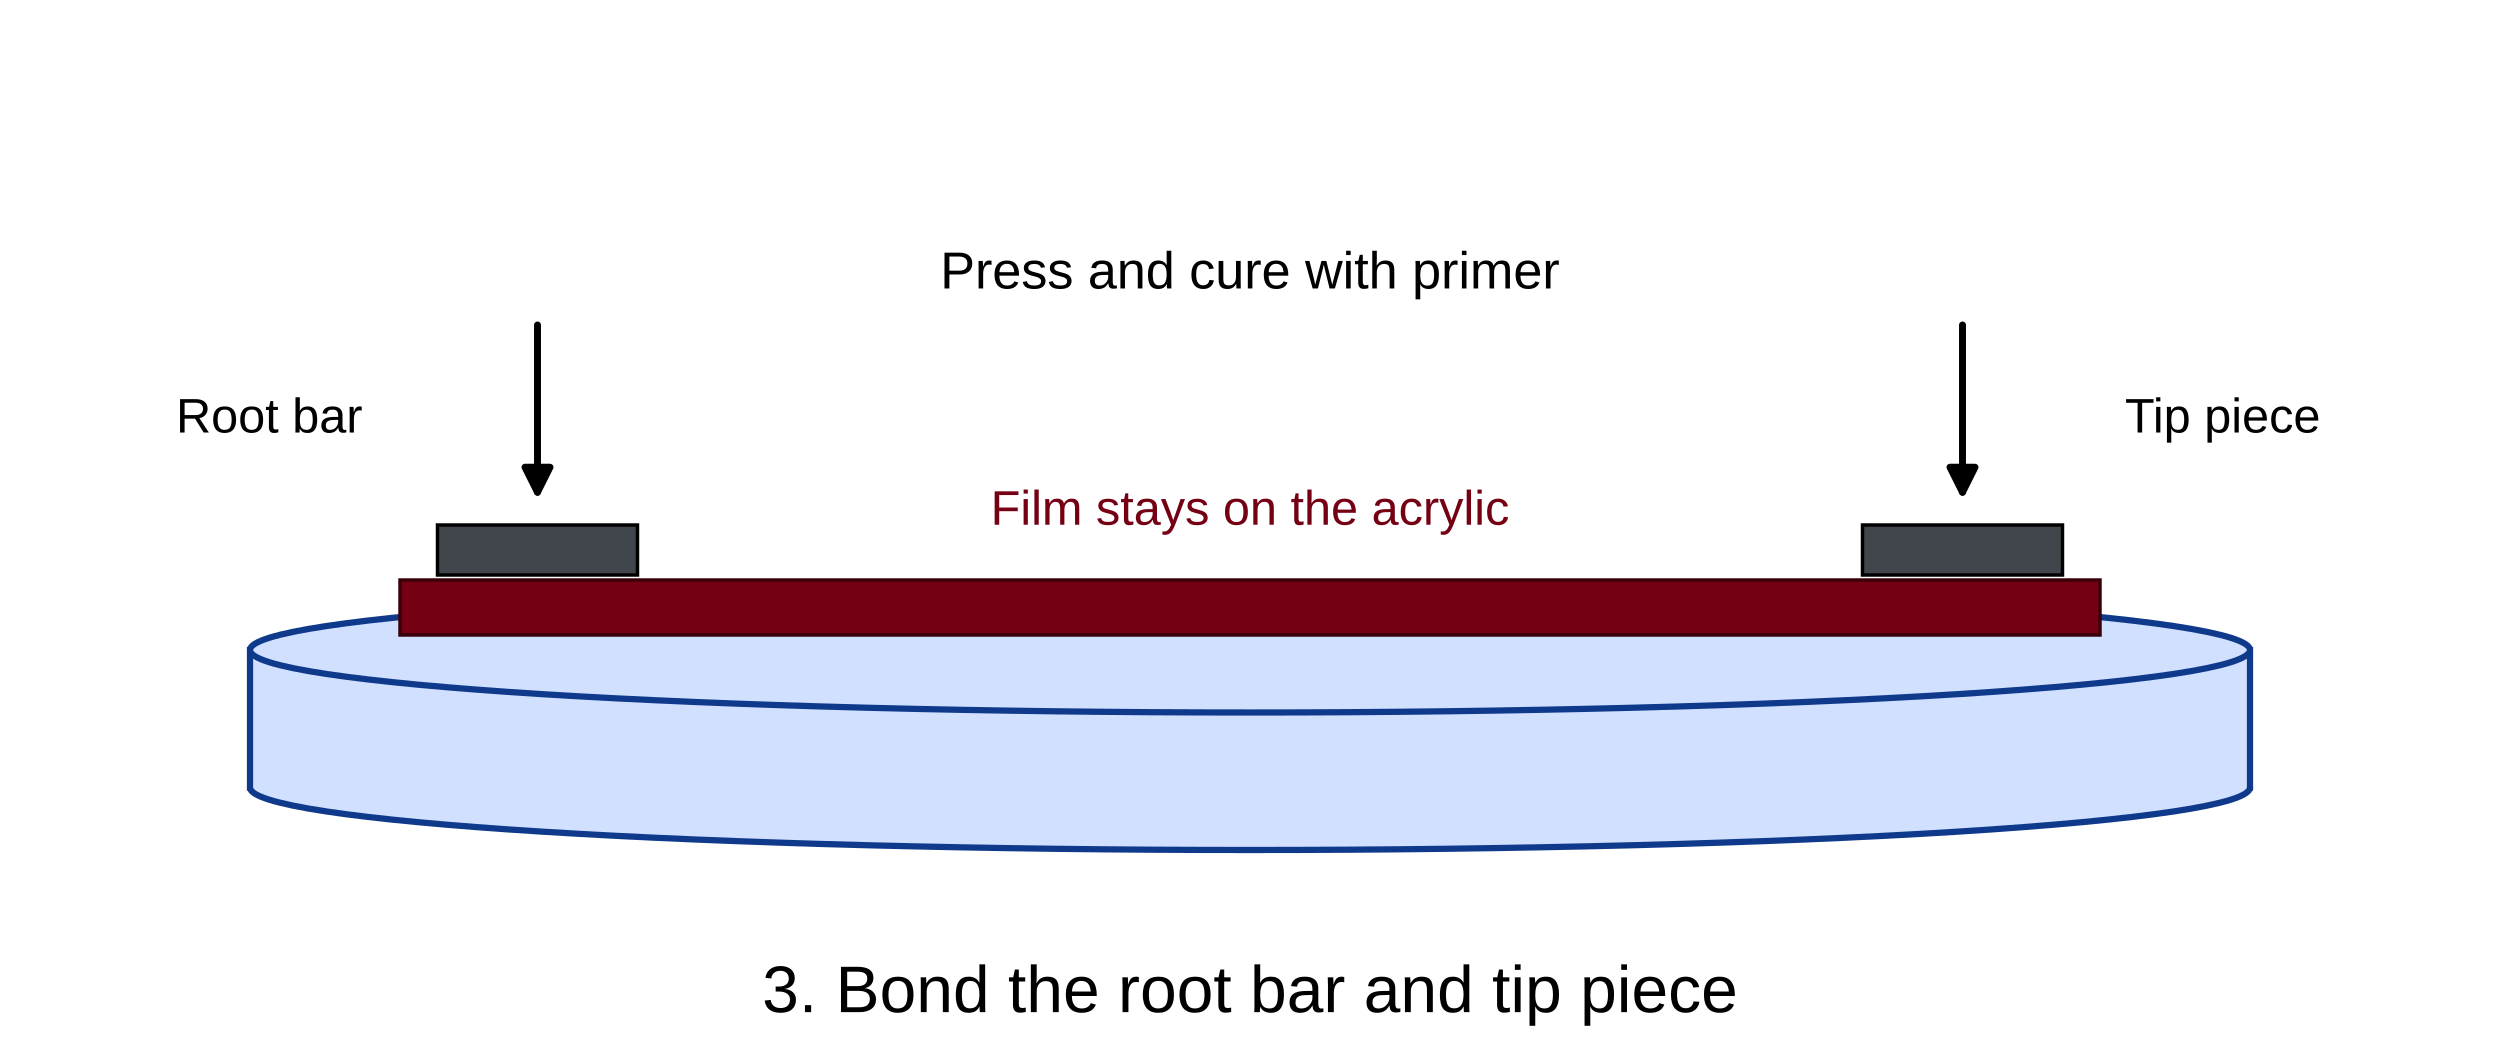
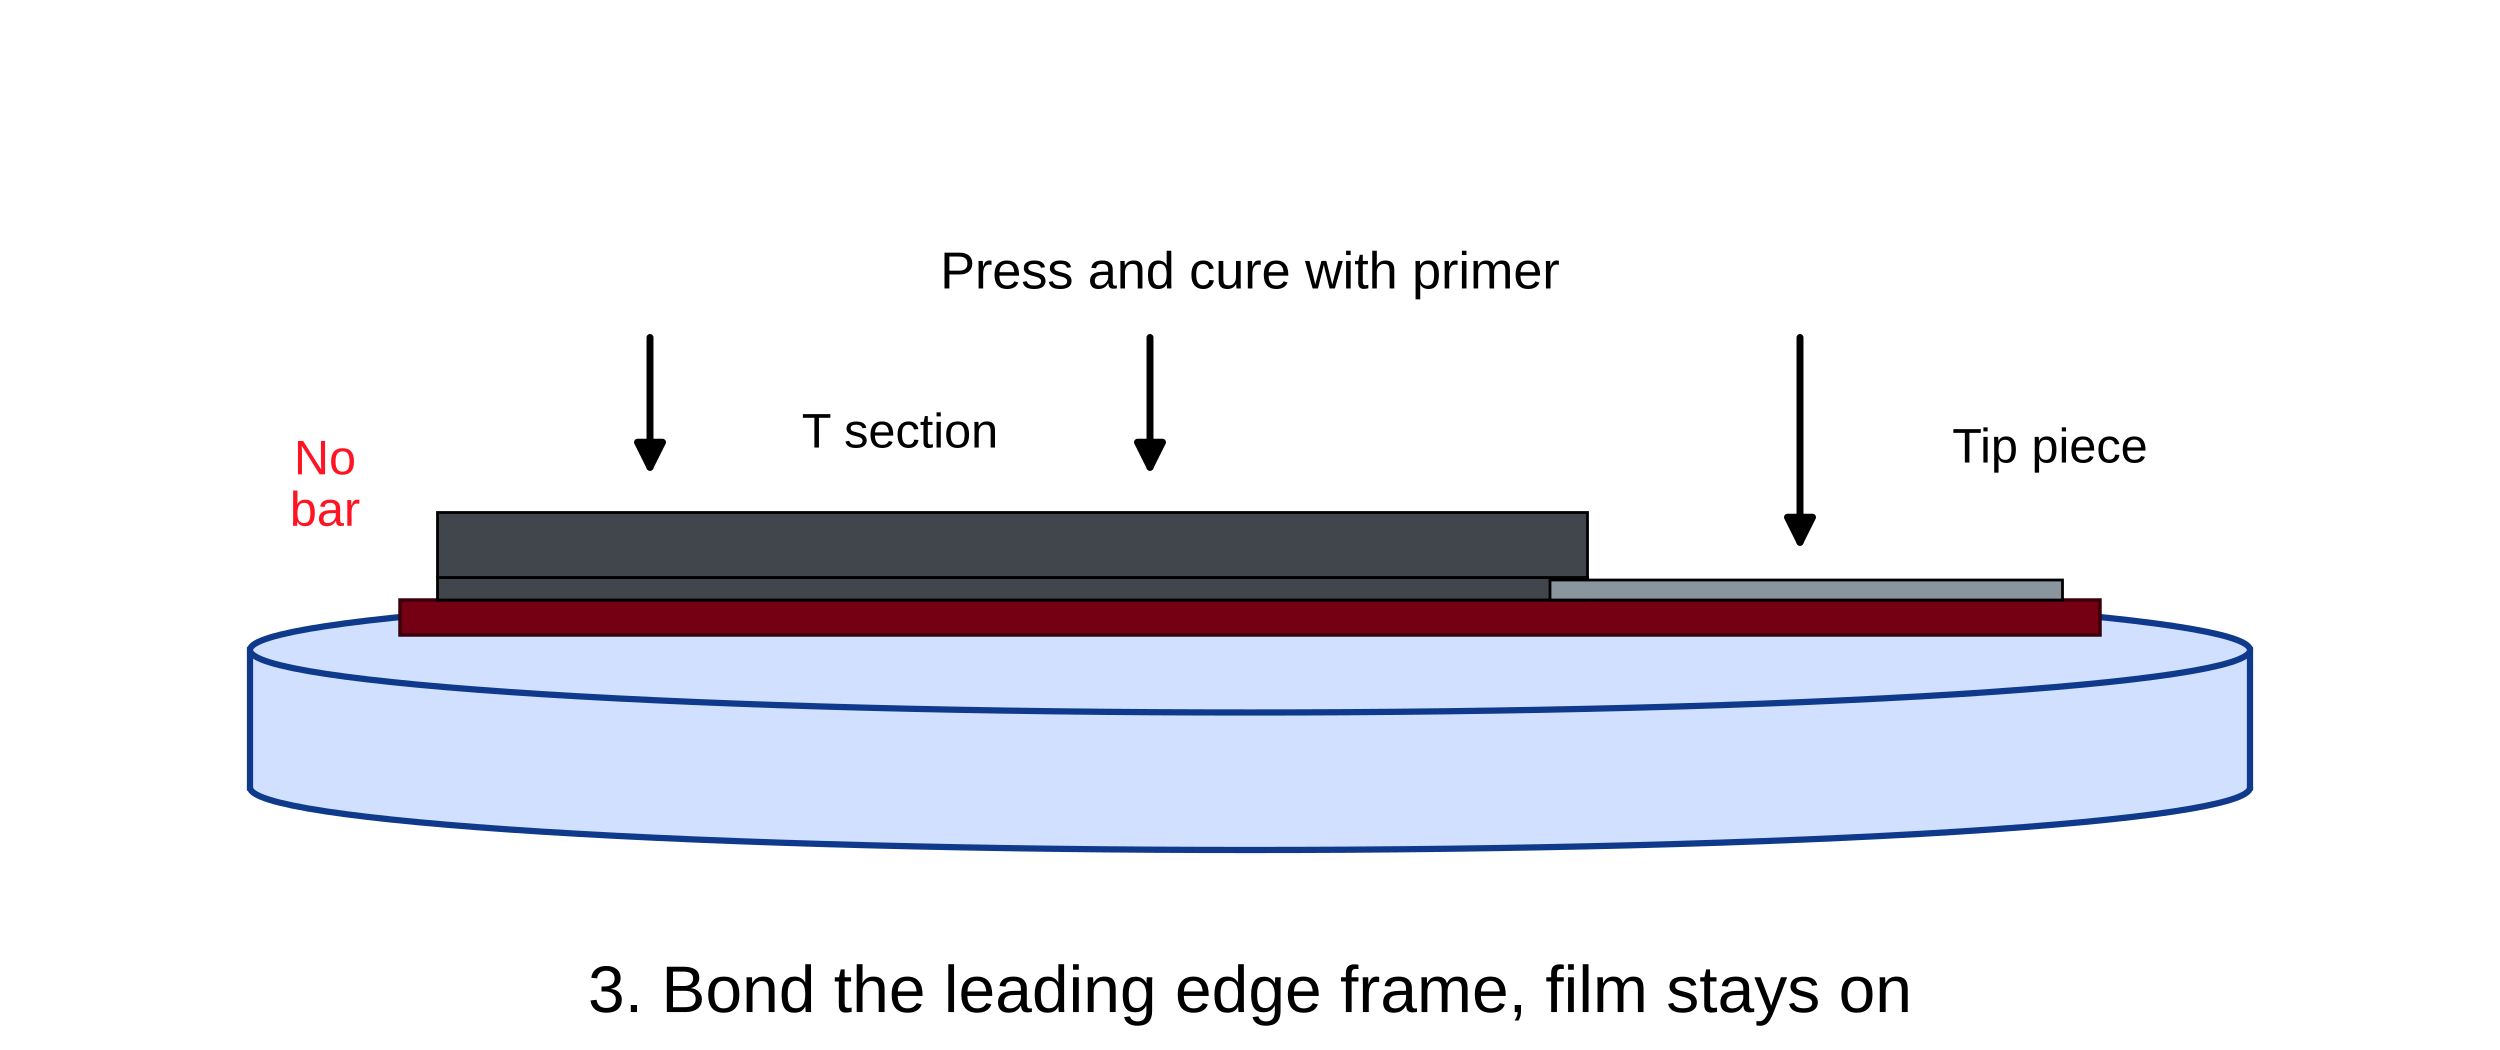
<svg xmlns="http://www.w3.org/2000/svg" width="360pt" height="151.2pt" viewBox="0 0 360 151.2" version="1.1">
  <defs>
    <style type="text/css">*{stroke-linejoin: round; stroke-linecap: butt}</style>
  </defs>
  <g id="figure_1">
    <g id="patch_1">
      <path d="M 0 151.2  L 360 151.2  L 360 0  L 0 0  z " style="fill: #ffffff" />
    </g>
    <g id="axes_1">
      <g id="patch_2">
-         <path d="M 36 113.4  L 324 113.4  L 324 93.6  L 36 93.6  z " clip-path="url(#p8e35666cca)" style="fill: #d1e0ff" />
+         <path d="M 36 113.4  L 324 113.4  L 324 93.6  L 36 93.6  z " clip-path="url(#peb528e8194)" style="fill: #d1e0ff" />
      </g>
      <g id="patch_3">
-         <path d="M 180 122.4  C 218.189 122.4 254.82 121.452 281.823 119.764  C 308.827 118.076 324 115.787 324 113.4  C 324 111.013 308.827 108.724 281.823 107.036  C 254.82 105.348 218.189 104.4 180 104.4  C 141.811 104.4 105.18 105.348 78.177 107.036  C 51.173 108.724 36 111.013 36 113.4  C 36 115.787 51.173 118.076 78.177 119.764  C 105.18 121.452 141.811 122.4 180 122.4  z " clip-path="url(#p8e35666cca)" style="fill: #d1e0ff; stroke: #0f3a8c; stroke-width: 0.9; stroke-linejoin: miter" />
+         <path d="M 180 122.4  C 218.189 122.4 254.82 121.452 281.823 119.764  C 308.827 118.076 324 115.787 324 113.4  C 324 111.013 308.827 108.724 281.823 107.036  C 254.82 105.348 218.189 104.4 180 104.4  C 141.811 104.4 105.18 105.348 78.177 107.036  C 51.173 108.724 36 111.013 36 113.4  C 36 115.787 51.173 118.076 78.177 119.764  C 105.18 121.452 141.811 122.4 180 122.4  z " clip-path="url(#peb528e8194)" style="fill: #d1e0ff; stroke: #0f3a8c; stroke-width: 0.9; stroke-linejoin: miter" />
      </g>
      <g id="patch_4">
-         <path d="M 36 113.4  L 324 113.4  L 324 93.6  L 36 93.6  z " clip-path="url(#p8e35666cca)" style="fill: #d1e0ff" />
+         <path d="M 36 113.4  L 324 113.4  L 324 93.6  L 36 93.6  z " clip-path="url(#peb528e8194)" style="fill: #d1e0ff" />
      </g>
      <g id="line2d_1">
-         <path d="M 36 93.6  L 36 113.4  " clip-path="url(#p8e35666cca)" style="fill: none; stroke: #0f3a8c; stroke-width: 0.9; stroke-linecap: square" />
+         <path d="M 36 93.6  L 36 113.4  " clip-path="url(#peb528e8194)" style="fill: none; stroke: #0f3a8c; stroke-width: 0.9; stroke-linecap: square" />
      </g>
      <g id="line2d_2">
-         <path d="M 324 93.6  L 324 113.4  " clip-path="url(#p8e35666cca)" style="fill: none; stroke: #0f3a8c; stroke-width: 0.9; stroke-linecap: square" />
+         <path d="M 324 93.6  L 324 113.4  " clip-path="url(#peb528e8194)" style="fill: none; stroke: #0f3a8c; stroke-width: 0.9; stroke-linecap: square" />
      </g>
      <g id="patch_5">
-         <path d="M 180 102.6  C 218.189 102.6 254.82 101.652 281.823 99.964  C 308.827 98.276 324 95.987 324 93.6  C 324 91.213 308.827 88.924 281.823 87.236  C 254.82 85.548 218.189 84.6 180 84.6  C 141.811 84.6 105.18 85.548 78.177 87.236  C 51.173 88.924 36 91.213 36 93.6  C 36 95.987 51.173 98.276 78.177 99.964  C 105.18 101.652 141.811 102.6 180 102.6  z " clip-path="url(#p8e35666cca)" style="fill: #d1e0ff; stroke: #0f3a8c; stroke-width: 0.9; stroke-linejoin: miter" />
+         <path d="M 180 102.6  C 218.189 102.6 254.82 101.652 281.823 99.964  C 308.827 98.276 324 95.987 324 93.6  C 324 91.213 308.827 88.924 281.823 87.236  C 254.82 85.548 218.189 84.6 180 84.6  C 141.811 84.6 105.18 85.548 78.177 87.236  C 51.173 88.924 36 91.213 36 93.6  C 36 95.987 51.173 98.276 78.177 99.964  C 105.18 101.652 141.811 102.6 180 102.6  z " clip-path="url(#peb528e8194)" style="fill: #d1e0ff; stroke: #0f3a8c; stroke-width: 0.9; stroke-linejoin: miter" />
      </g>
      <g id="patch_6">
-         <path d="M 57.6 91.44  L 302.4 91.44  L 302.4 83.52  L 57.6 83.52  z " clip-path="url(#p8e35666cca)" style="fill: #750014; stroke: #3a000a; stroke-width: 0.5; stroke-linejoin: miter" />
+         <path d="M 57.6 91.44  L 302.4 91.44  L 302.4 86.4  L 57.6 86.4  z " clip-path="url(#peb528e8194)" style="fill: #750014; stroke: #3a000a; stroke-width: 0.5; stroke-linejoin: miter" />
      </g>
      <g id="patch_7">
-         <path d="M 63 82.8  L 91.8 82.8  L 91.8 75.6  L 63 75.6  z " clip-path="url(#p8e35666cca)" style="fill: #40464c; stroke: #000000; stroke-width: 0.5; stroke-linejoin: miter" />
+         <path d="M 63 86.4  L 228.6 86.4  L 228.6 83.16  L 63 83.16  z " clip-path="url(#peb528e8194)" style="fill: #40464c; stroke: #000000; stroke-width: 0.4; stroke-linejoin: miter" />
      </g>
      <g id="patch_8">
-         <path d="M 268.2 82.8  L 297 82.8  L 297 75.6  L 268.2 75.6  z " clip-path="url(#p8e35666cca)" style="fill: #40464c; stroke: #000000; stroke-width: 0.5; stroke-linejoin: miter" />
+         <path d="M 63 83.16  L 228.6 83.16  L 228.6 73.8  L 63 73.8  z " clip-path="url(#peb528e8194)" style="fill: #40464c; stroke: #000000; stroke-width: 0.4; stroke-linejoin: miter" />
      </g>
      <g id="patch_9">
-         <path d="M 77.4 46.8  Q 77.4 59.4 77.4 70.882  " clip-path="url(#p8e35666cca)" style="fill: none; stroke: #000000; stroke-linecap: round" />
-         <path d="M 79.2 67.282  L 77.4 70.882  L 75.6 67.282  z " clip-path="url(#p8e35666cca)" style="stroke: #000000; stroke-linecap: round" />
+         <path d="M 223.2 86.4  L 297 86.4  L 297 83.52  L 223.2 83.52  z " clip-path="url(#peb528e8194)" style="fill: #8b959e; stroke: #000000; stroke-width: 0.4; stroke-linejoin: miter" />
      </g>
      <g id="patch_10">
-         <path d="M 282.6 46.8  Q 282.6 59.4 282.6 70.882  " clip-path="url(#p8e35666cca)" style="fill: none; stroke: #000000; stroke-linecap: round" />
-         <path d="M 284.4 67.282  L 282.6 70.882  L 280.8 67.282  z " clip-path="url(#p8e35666cca)" style="stroke: #000000; stroke-linecap: round" />
+         <path d="M 93.6 48.6  Q 93.6 58.5 93.6 67.282  " clip-path="url(#peb528e8194)" style="fill: none; stroke: #000000; stroke-linecap: round" />
+         <path d="M 95.4 63.682  L 93.6 67.282  L 91.8 63.682  z " clip-path="url(#peb528e8194)" style="stroke: #000000; stroke-linecap: round" />
+       </g>
+       <g id="patch_11">
+         <path d="M 165.6 48.6  Q 165.6 58.5 165.6 67.282  " clip-path="url(#peb528e8194)" style="fill: none; stroke: #000000; stroke-linecap: round" />
+         <path d="M 167.4 63.682  L 165.6 67.282  L 163.8 63.682  z " clip-path="url(#peb528e8194)" style="stroke: #000000; stroke-linecap: round" />
+       </g>
+       <g id="patch_12">
+         <path d="M 259.2 48.6  Q 259.2 63.9 259.2 78.082  " clip-path="url(#peb528e8194)" style="fill: none; stroke: #000000; stroke-linecap: round" />
+         <path d="M 261 74.482  L 259.2 78.082  L 257.4 74.482  z " clip-path="url(#peb528e8194)" style="stroke: #000000; stroke-linecap: round" />
      </g>
      <g id="text_1">
        <text style="font-size: 7.5px; font-family: 'Arial', 'DejaVu Sans'; text-anchor: middle" x="180" y="41.539" transform="rotate(-0 180 41.53887)">Press and cure with primer</text>
      </g>
      <g id="text_2">
-         <text style="font-size: 7px; font-family: 'Arial', 'DejaVu Sans'; text-anchor: end" x="52.2" y="62.29" transform="rotate(-0 52.2 62.28961)">Root bar</text>
+         <text style="font-size: 7px; font-family: 'Arial', 'DejaVu Sans'; text-anchor: middle" x="129.6" y="64.45" transform="rotate(-0 129.6 64.44961)">T section</text>
      </g>
      <g id="text_3">
-         <text style="font-size: 7px; font-family: 'Arial', 'DejaVu Sans'; text-anchor: start" x="306" y="62.29" transform="rotate(-0 306 62.28961)">Tip piece</text>
+         <text style="font-size: 7px; font-family: 'Arial', 'DejaVu Sans'; text-anchor: middle" x="295.2" y="66.61" transform="rotate(-0 295.2 66.60961)">Tip piece</text>
      </g>
      <g id="text_4">
-         <text style="font-size: 7px; font-family: 'Arial', 'DejaVu Sans'; text-anchor: middle; fill: #750014" x="180" y="75.569" transform="rotate(-0 180 75.56859)">Film stays on the acrylic</text>
+         <text style="font-size: 7px; font-family: 'Arial', 'DejaVu Sans'; fill: #ff1423" transform="translate(42.32602 68.3077)">No</text>
+         <text style="font-size: 7px; font-family: 'Arial', 'DejaVu Sans'; fill: #ff1423" transform="translate(41.74195 75.71152)">bar</text>
      </g>
      <g id="text_5">
-         <g id="patch_11">
-           <path d="M 108.242 149.158  L 251.758 149.158  L 251.758 137.402  L 108.242 137.402  z " style="fill: #ffffff" />
+         <g id="patch_13">
+           <path d="M 83.167 149.258  L 276.833 149.258  L 276.833 137.302  L 83.167 137.302  z " style="fill: #ffffff" />
        </g>
-         <text style="font-size: 9.5px; font-family: 'Arial', 'DejaVu Sans'; text-anchor: middle" x="180" y="145.75" transform="rotate(-0 180 145.75)">3. Bond the root bar and tip piece</text>
+         <text style="font-size: 9.5px; font-family: 'Arial', 'DejaVu Sans'; text-anchor: middle" x="180" y="145.738" transform="rotate(-0 180 145.7381)">3. Bond the leading edge frame, film stays on</text>
      </g>
    </g>
  </g>
  <defs>
-     <clipPath id="p8e35666cca">
+     <clipPath id="peb528e8194">
      <rect x="0" y="0" width="360" height="151.2" />
    </clipPath>
  </defs>
</svg>
